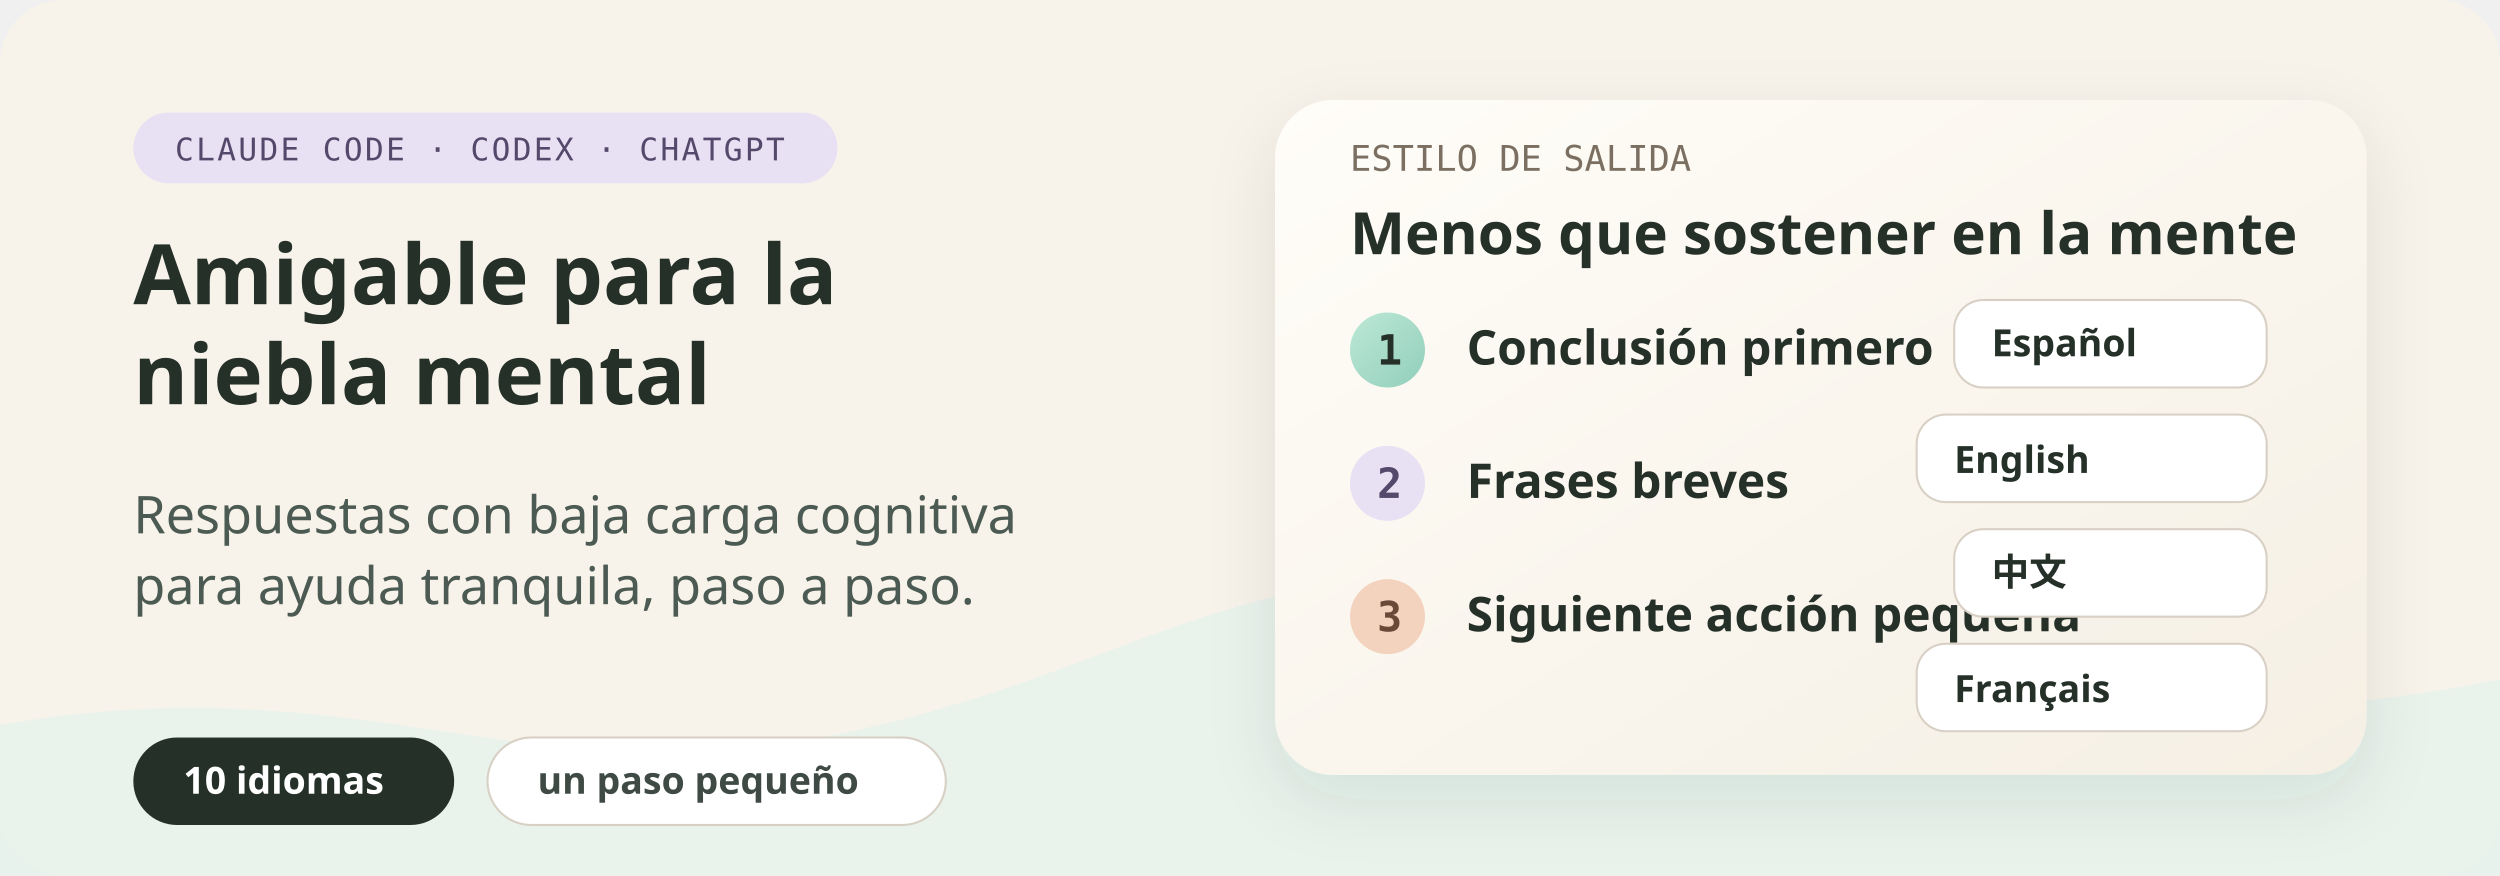
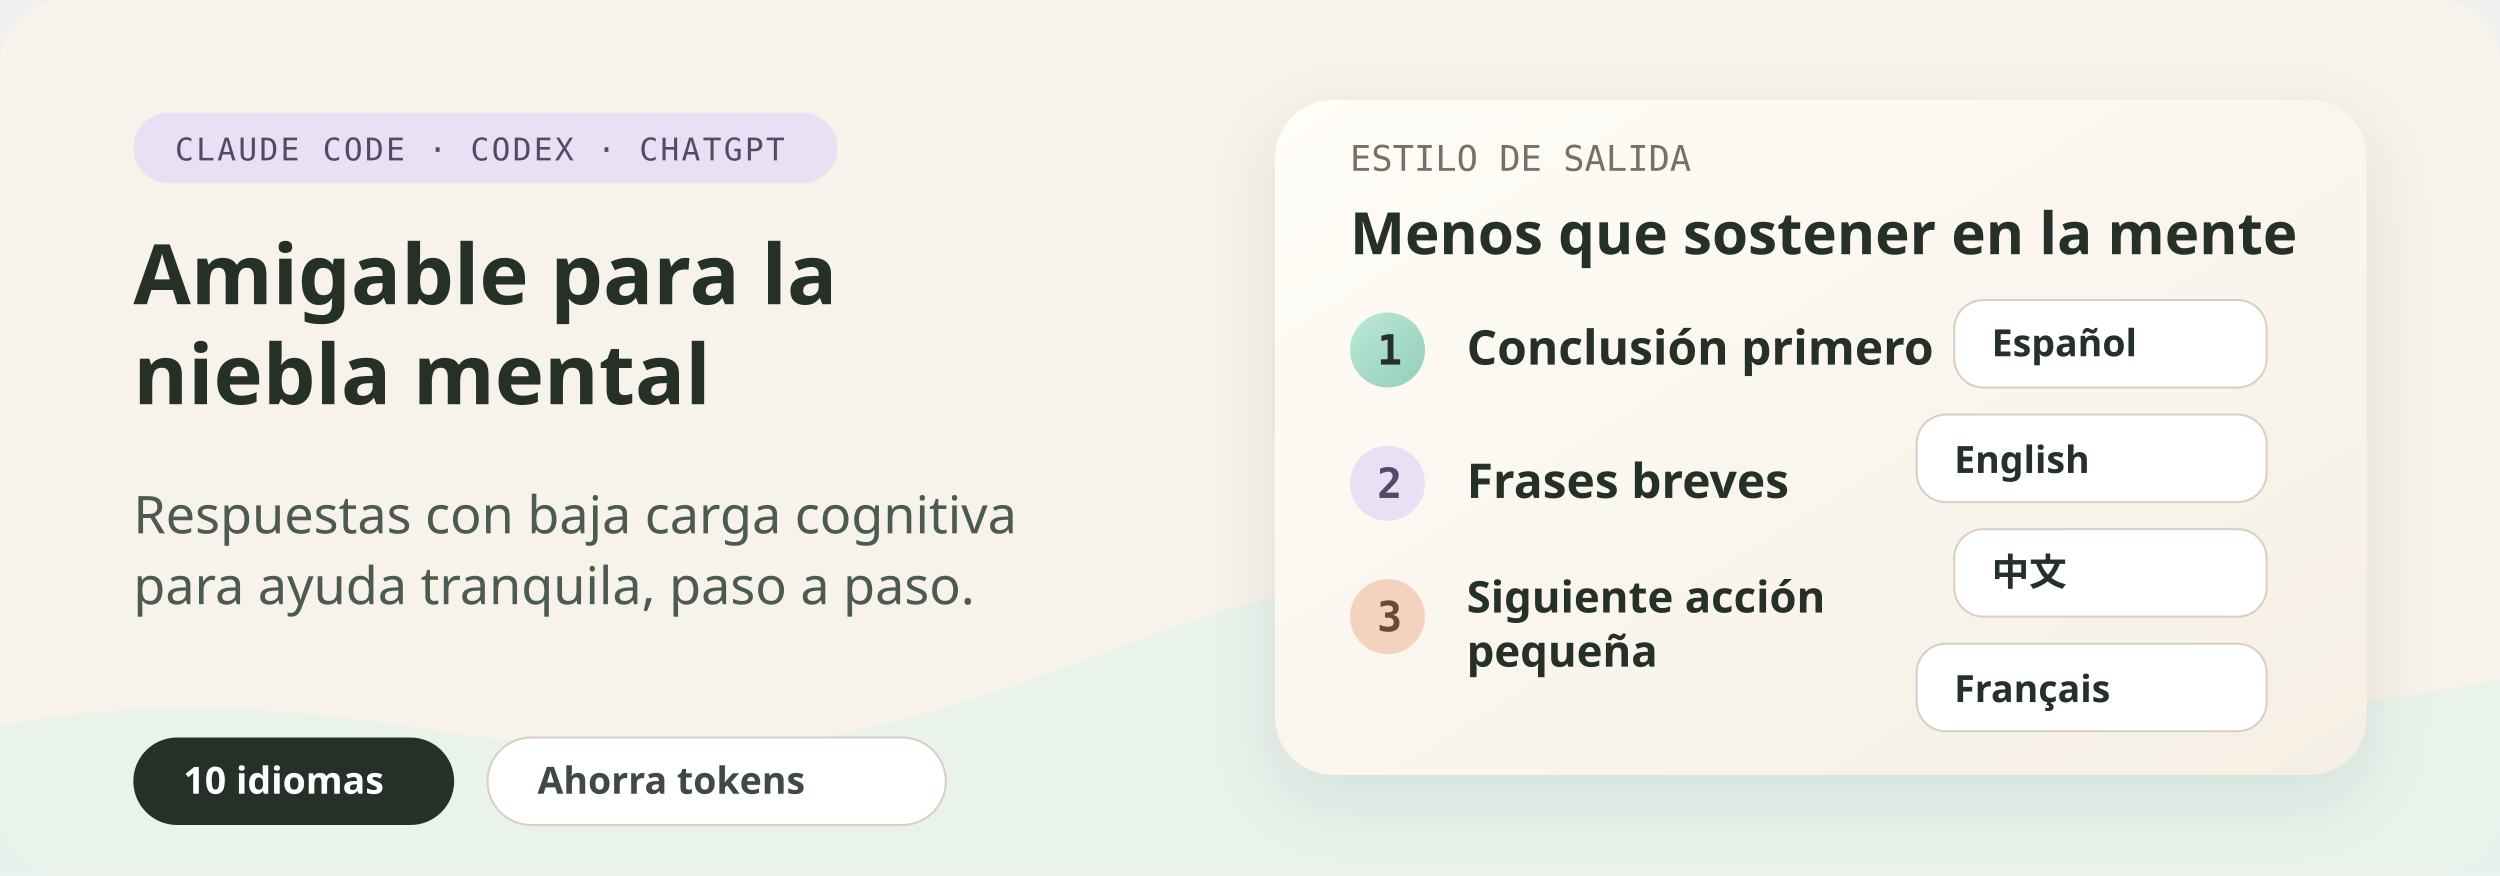
<svg xmlns="http://www.w3.org/2000/svg" width="1200" height="420" viewBox="0 0 1200 420" role="img" aria-labelledby="title desc">
  <defs>
    <linearGradient id="paper" x1="0" y1="0" x2="1" y2="1">
      <stop offset="0" stop-color="#FFFDF8" />
      <stop offset="1" stop-color="#F5EFE4" />
    </linearGradient>
    <linearGradient id="calm" x1="0" y1="0" x2="1" y2="1">
      <stop offset="0" stop-color="#BDE8D6" />
      <stop offset="1" stop-color="#91CFBB" />
    </linearGradient>
    <filter id="lift" x="-16%" y="-16%" width="132%" height="132%">
      <feDropShadow dx="0" dy="12" stdDeviation="16" flood-color="#263129" flood-opacity="0.10" />
    </filter>
  </defs>
  <rect width="1200" height="420" rx="30" fill="#F8F3EA" />
  <path d="M0 348 C170 318 252 382 394 354 C550 324 596 256 762 284 C928 314 1012 364 1200 326 L1200 420 L0 420 Z" fill="#E5F3EC" opacity="0.76" />
  <g id="title-block" transform="translate(64 54)">
    <rect x="0" y="0" width="338" height="34" rx="17" fill="#E8E1F4" />
    <text x="20" y="23" font-family="ui-monospace, SFMono-Regular, Menlo, Consolas, monospace" font-size="15" fill="#55496B" letter-spacing="1.1">CLAUDE CODE · CODEX · CHATGPT</text>
    <text x="0" y="92" font-family="-apple-system, BlinkMacSystemFont, Segoe UI, PingFang SC, Hiragino Sans, Noto Sans, Arial, sans-serif" font-size="40" font-weight="780" fill="#243028">Amigable para la</text>
    <text x="0" y="140" font-family="-apple-system, BlinkMacSystemFont, Segoe UI, PingFang SC, Hiragino Sans, Noto Sans, Arial, sans-serif" font-size="40" font-weight="780" fill="#243028">niebla mental</text>
    <text x="0" y="202" font-family="-apple-system, BlinkMacSystemFont, Segoe UI, PingFang SC, Hiragino Sans, Noto Sans, Arial, sans-serif" font-size="25" font-weight="520" fill="#4B5A52">Respuestas con baja carga cognitiva</text>
    <text x="0" y="236" font-family="-apple-system, BlinkMacSystemFont, Segoe UI, PingFang SC, Hiragino Sans, Noto Sans, Arial, sans-serif" font-size="25" font-weight="520" fill="#4B5A52">para ayuda tranquila, paso a paso.</text>
    <g transform="translate(0 300)">
      <rect x="0" y="0" width="154" height="42" rx="21" fill="#243028" />
      <text x="24" y="27" font-family="-apple-system, BlinkMacSystemFont, Segoe UI, PingFang SC, Hiragino Sans, Noto Sans, Arial, sans-serif" font-size="18" font-weight="690" fill="#FFFFFF">10 idiomas</text>
      <rect x="170" y="0" width="220" height="42" rx="21" fill="#FFFFFF" stroke="#D8D0C4" />
-       <text x="194" y="27" font-family="-apple-system, BlinkMacSystemFont, Segoe UI, PingFang SC, Hiragino Sans, Noto Sans, Arial, sans-serif" font-size="18" font-weight="650" fill="#3E4A43">un paso pequeño</text>
+       <text x="194" y="27" font-family="-apple-system, BlinkMacSystemFont, Segoe UI, PingFang SC, Hiragino Sans, Noto Sans, Arial, sans-serif" font-size="18" font-weight="650" fill="#3E4A43">Ahorra tokens</text>
    </g>
  </g>
  <g id="calm-flow" transform="translate(612 48)">
    <rect x="0" y="0" width="524" height="324" rx="28" fill="url(#paper)" filter="url(#lift)" />
    <g transform="translate(36 34)">
      <text x="0" y="0" font-family="ui-monospace, SFMono-Regular, Menlo, Consolas, monospace" font-size="17" fill="#7B6F62">ESTILO DE SALIDA</text>
      <text x="0" y="40" font-family="-apple-system, BlinkMacSystemFont, Segoe UI, PingFang SC, Hiragino Sans, Noto Sans, Arial, sans-serif" font-size="28" font-weight="730" fill="#243028">Menos que sostener en la mente</text>
    </g>
    <g transform="translate(36 102)">
      <circle cx="18" cy="18" r="18" fill="url(#calm)" />
      <text x="13" y="25" font-family="ui-monospace, SFMono-Regular, Menlo, Consolas, monospace" font-size="20" font-weight="700" fill="#243028">1</text>
      <text x="56" y="25" font-family="-apple-system, BlinkMacSystemFont, Segoe UI, PingFang SC, Hiragino Sans, Noto Sans, Arial, sans-serif" font-size="23" font-weight="650" fill="#243028">Conclusión primero</text>
      <circle cx="18" cy="82" r="18" fill="#E8E1F4" />
      <text x="13" y="89" font-family="ui-monospace, SFMono-Regular, Menlo, Consolas, monospace" font-size="20" font-weight="700" fill="#55496B">2</text>
      <text x="56" y="89" font-family="-apple-system, BlinkMacSystemFont, Segoe UI, PingFang SC, Hiragino Sans, Noto Sans, Arial, sans-serif" font-size="23" font-weight="650" fill="#243028">Frases breves</text>
      <circle cx="18" cy="146" r="18" fill="#F3D3BE" />
      <text x="13" y="153" font-family="ui-monospace, SFMono-Regular, Menlo, Consolas, monospace" font-size="20" font-weight="700" fill="#6B4938">3</text>
-       <text x="56" y="153" font-family="-apple-system, BlinkMacSystemFont, Segoe UI, PingFang SC, Hiragino Sans, Noto Sans, Arial, sans-serif" font-size="23" font-weight="650" fill="#243028">Siguiente acción pequeña</text>
+       <text x="56" y="144" font-family="-apple-system, BlinkMacSystemFont, Segoe UI, PingFang SC, Hiragino Sans, Noto Sans, Arial, sans-serif" font-size="21" font-weight="650" fill="#243028">Siguiente acción</text>
+       <text x="56" y="170" font-family="-apple-system, BlinkMacSystemFont, Segoe UI, PingFang SC, Hiragino Sans, Noto Sans, Arial, sans-serif" font-size="21" font-weight="650" fill="#243028">pequeña</text>
    </g>
    <g transform="translate(326 96)">
      <rect x="0" y="0" width="150" height="42" rx="14" fill="#FFFFFF" stroke="#D8D0C4" />
      <text x="18" y="27" font-family="-apple-system, BlinkMacSystemFont, Segoe UI, PingFang SC, Hiragino Sans, Noto Sans, Arial, sans-serif" font-size="18" font-weight="680" fill="#243028">Español</text>
      <rect x="-18" y="55" width="168" height="42" rx="14" fill="#FFFFFF" stroke="#D8D0C4" />
      <text x="0" y="83" font-family="-apple-system, BlinkMacSystemFont, Segoe UI, PingFang SC, Hiragino Sans, Noto Sans, Arial, sans-serif" font-size="18" font-weight="680" fill="#243028">English</text>
      <rect x="0" y="110" width="150" height="42" rx="14" fill="#FFFFFF" stroke="#D8D0C4" />
      <text x="18" y="137" font-family="-apple-system, BlinkMacSystemFont, Segoe UI, PingFang SC, Hiragino Sans, Noto Sans, Arial, sans-serif" font-size="18" font-weight="680" fill="#243028">中文</text>
      <rect x="-18" y="165" width="168" height="42" rx="14" fill="#FFFFFF" stroke="#D8D0C4" />
      <text x="0" y="193" font-family="-apple-system, BlinkMacSystemFont, Segoe UI, PingFang SC, Hiragino Sans, Noto Sans, Arial, sans-serif" font-size="18" font-weight="680" fill="#243028">Français</text>
    </g>
  </g>
</svg>
